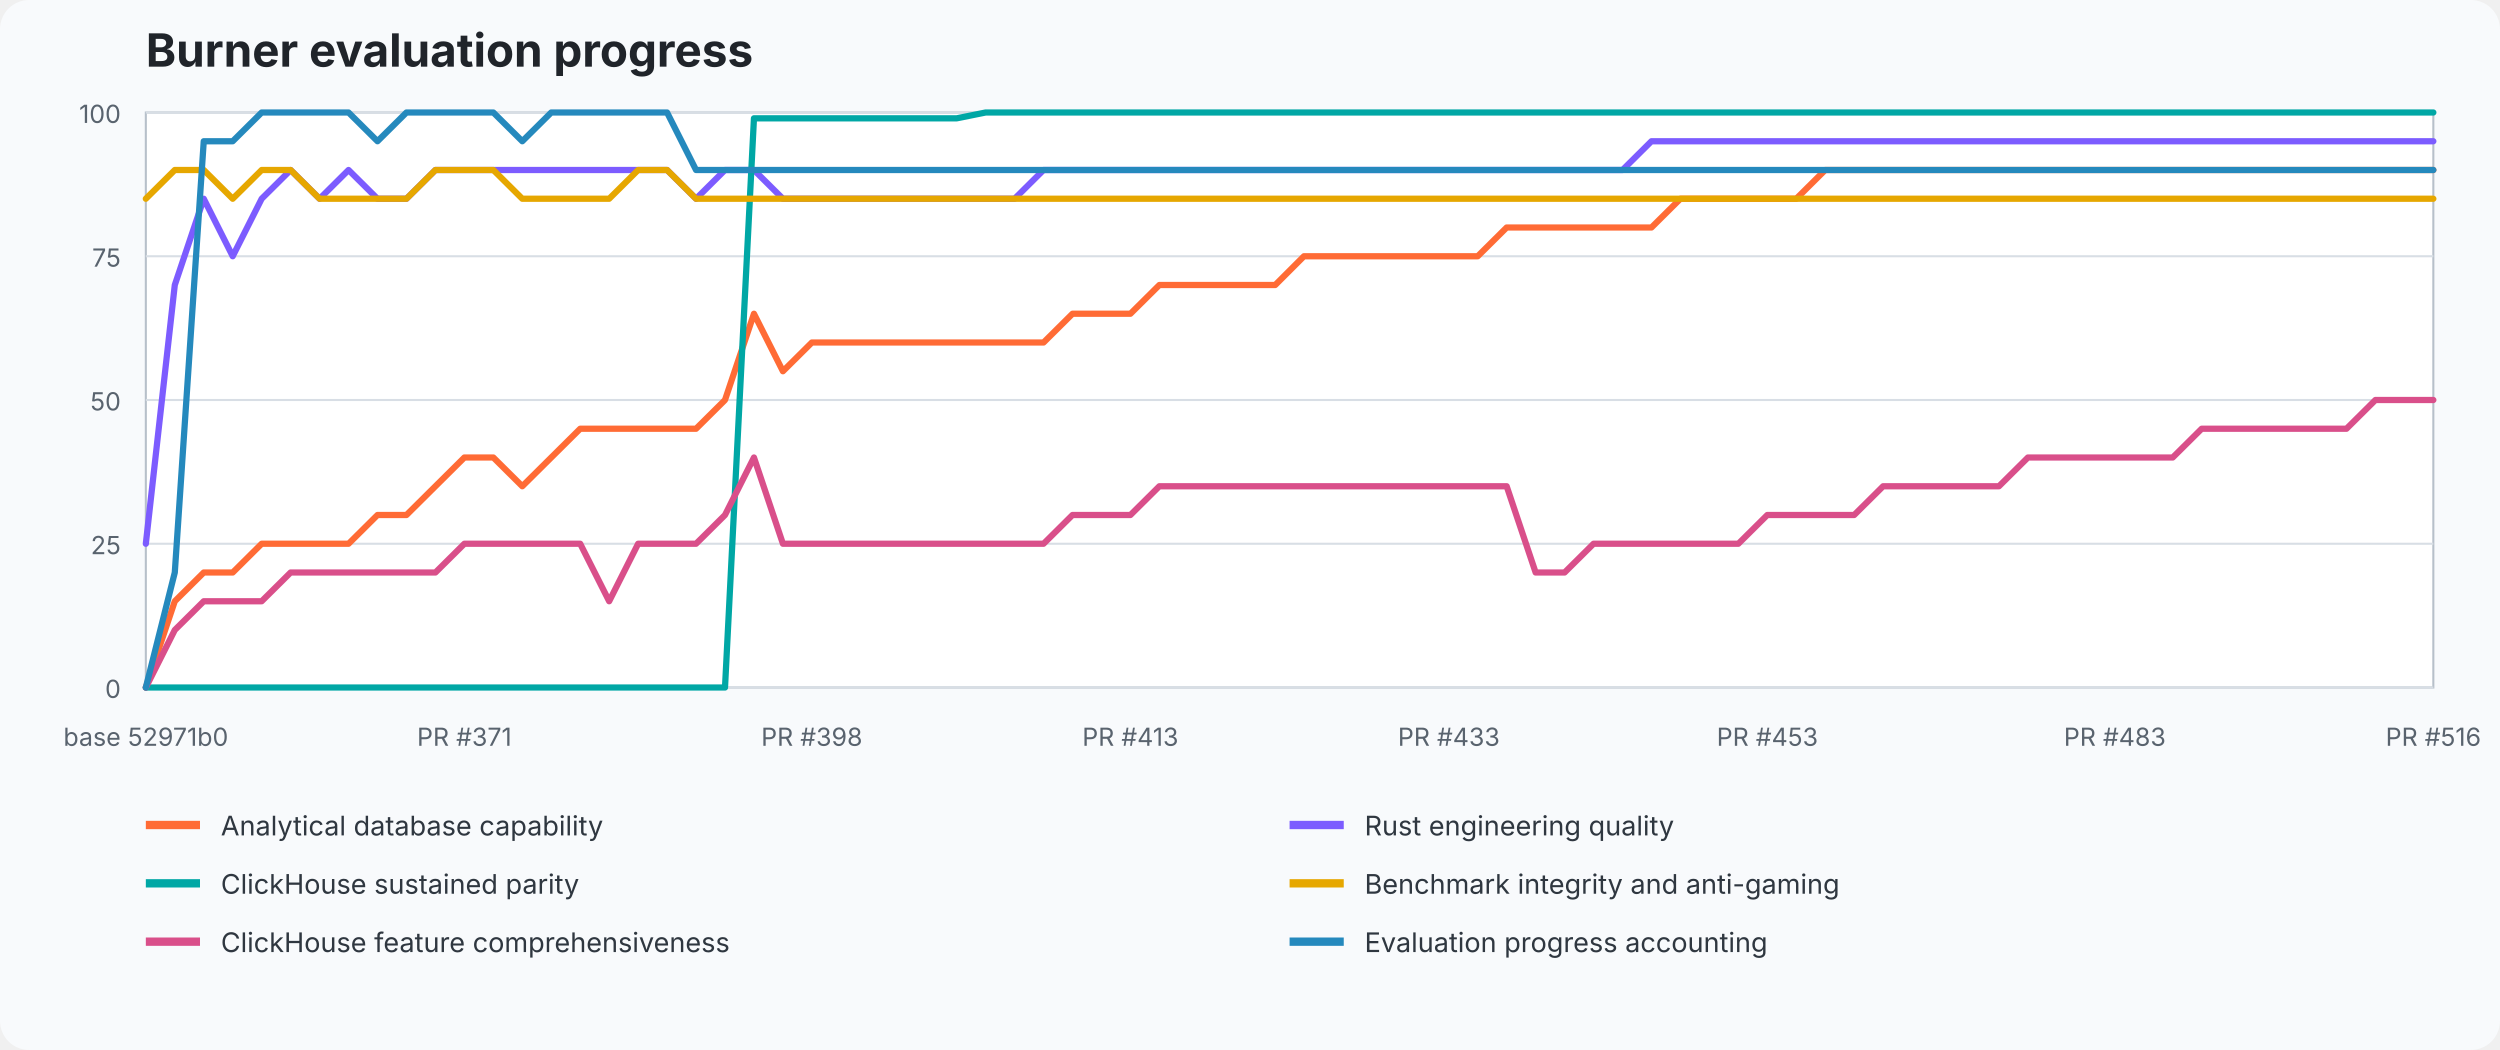
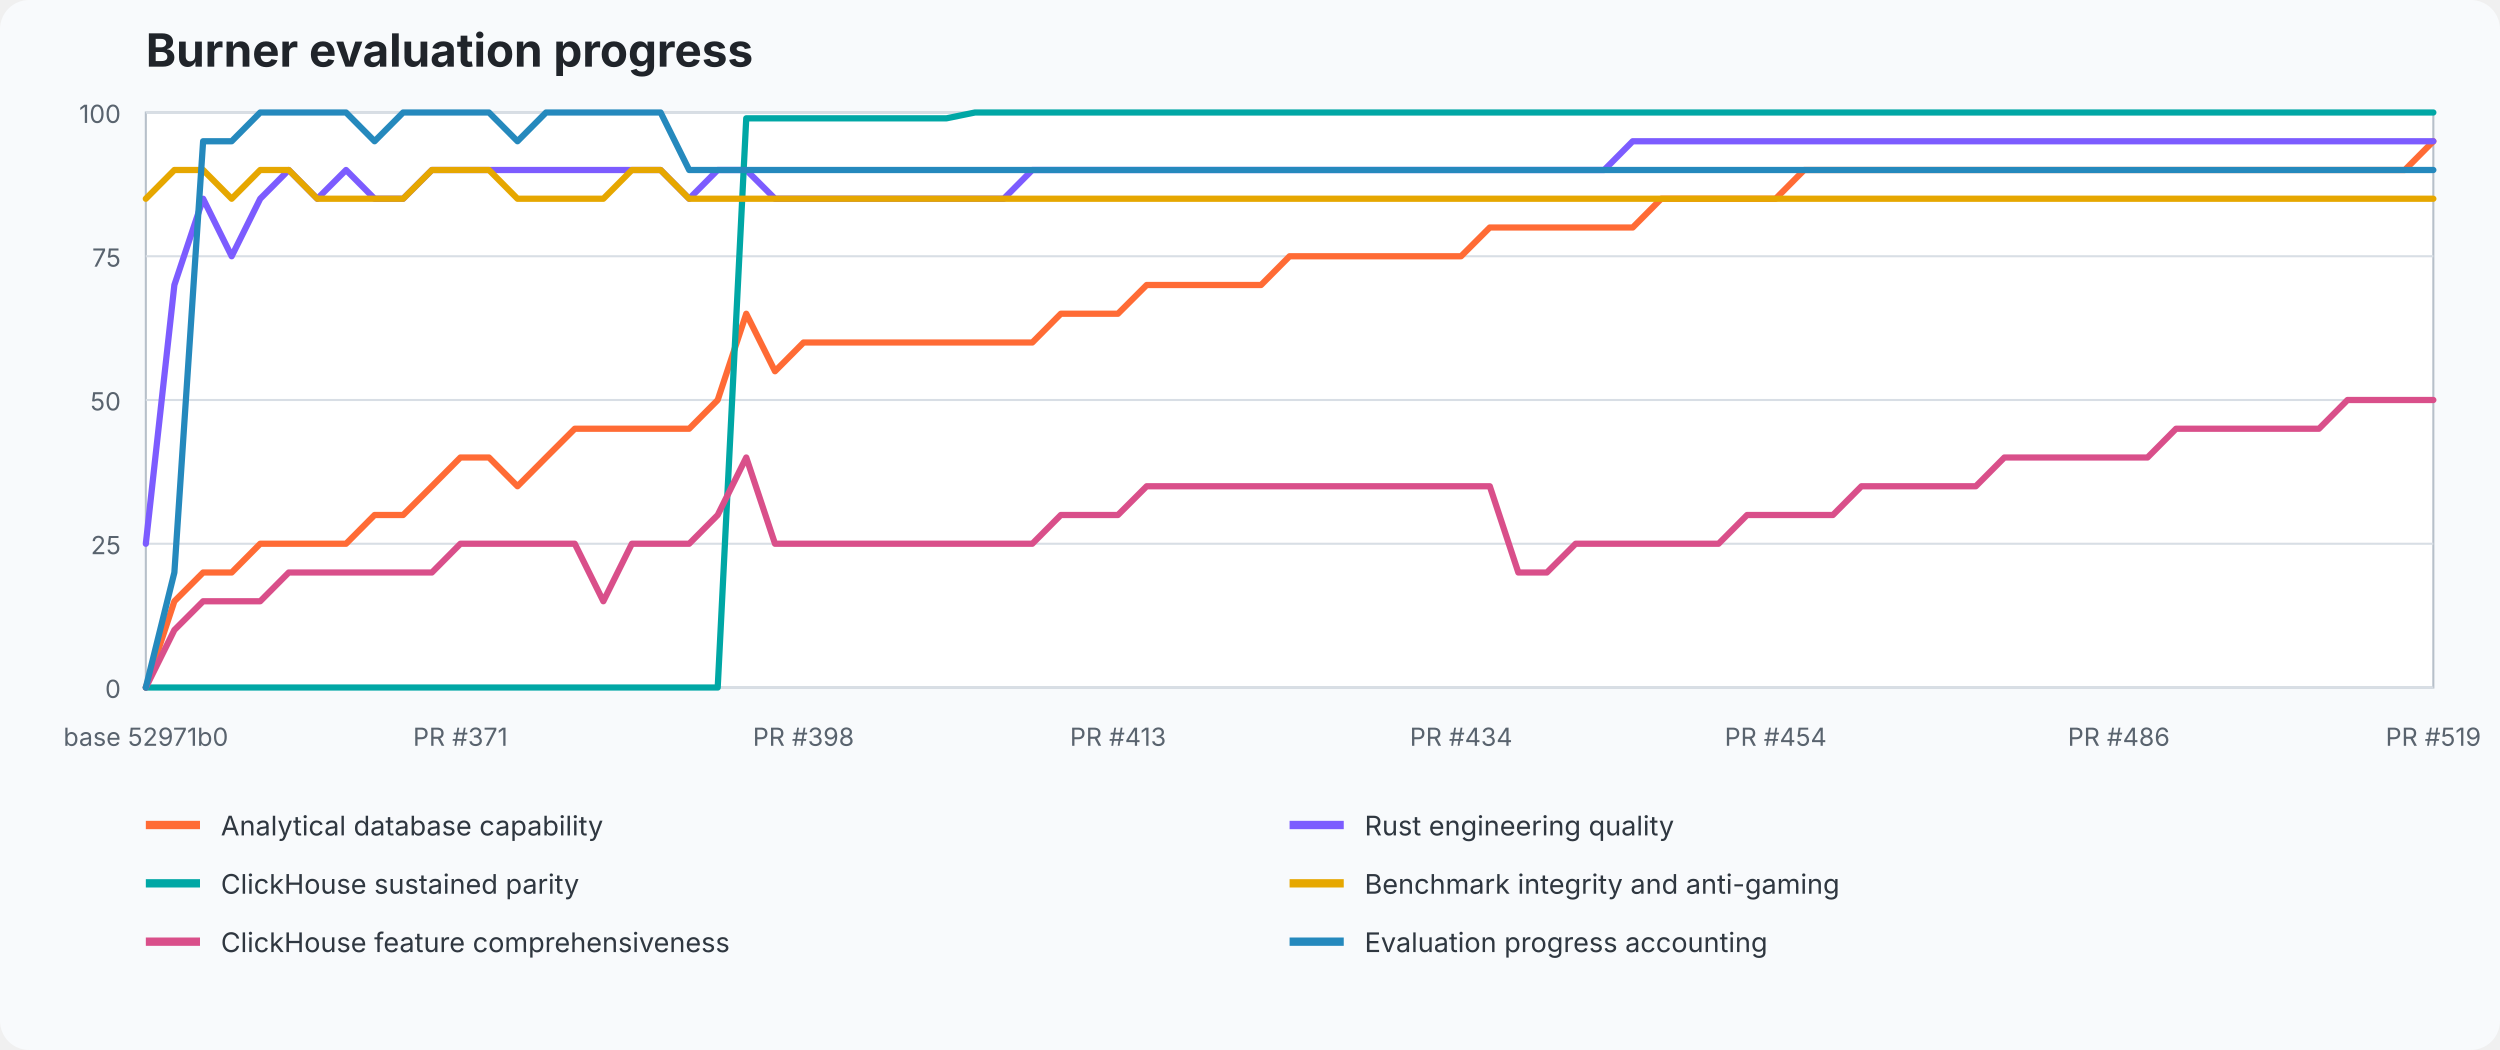
<svg xmlns="http://www.w3.org/2000/svg" width="1200" height="504" viewBox="0 0 1200 504" role="img" aria-labelledby="title desc">
  <style>text{font-family:ui-sans-serif,system-ui,-apple-system,BlinkMacSystemFont,"Segoe UI",sans-serif}.title{font-size:22px;font-weight:700;fill:#20242a}.axis{font-size:12px;fill:#59636e}.legend{font-size:13px;fill:#2f3740}.grid{stroke:#d8dee5;stroke-width:1}.plot{fill:#fff;stroke:#b7c0ca}</style>
  <rect width="100%" height="100%" fill="#f8fafc" rx="14" />
  <text x="70" y="32" class="title">Burner evaluation progress</text>
  <rect x="70" y="54" width="1098" height="276" class="plot" />
  <line x1="70" y1="330" x2="1168" y2="330" class="grid" />
  <text x="58" y="335" text-anchor="end" class="axis">0</text>
  <line x1="70" y1="261" x2="1168" y2="261" class="grid" />
  <text x="58" y="266" text-anchor="end" class="axis">25</text>
  <line x1="70" y1="192" x2="1168" y2="192" class="grid" />
  <text x="58" y="197" text-anchor="end" class="axis">50</text>
  <line x1="70" y1="123" x2="1168" y2="123" class="grid" />
  <text x="58" y="128" text-anchor="end" class="axis">75</text>
  <line x1="70" y1="54" x2="1168" y2="54" class="grid" />
  <text x="58" y="59" text-anchor="end" class="axis">100</text>
-   <polyline points="70.0,330.0 83.9,288.6 97.8,274.8 111.7,274.8 125.6,261.0 139.5,261.0 153.4,261.0 167.3,261.0 181.2,247.2 195.1,247.2 209.0,233.4 222.9,219.6 236.8,219.6 250.7,233.4 264.6,219.6 278.5,205.8 292.4,205.8 306.3,205.8 320.2,205.8 334.1,205.8 348.0,192.0 361.9,150.6 375.8,178.2 389.7,164.4 403.6,164.4 417.5,164.4 431.4,164.4 445.3,164.4 459.2,164.4 473.1,164.4 487.0,164.4 500.9,164.4 514.8,150.6 528.7,150.6 542.6,150.6 556.5,136.8 570.4,136.8 584.3,136.8 598.2,136.8 612.1,136.8 625.9,123.0 639.8,123.0 653.7,123.0 667.6,123.0 681.5,123.0 695.4,123.0 709.3,123.0 723.2,109.2 737.1,109.2 751.0,109.2 764.9,109.2 778.8,109.2 792.7,109.2 806.6,95.4 820.5,95.4 834.4,95.4 848.3,95.4 862.2,95.4 876.1,81.6 890.0,81.6 903.9,81.6 917.8,81.6 931.7,81.6 945.6,81.6 959.5,81.6 973.4,81.6 987.3,81.6 1001.2,81.6 1015.1,81.6 1029.0,81.6 1042.9,81.6 1056.8,81.6 1070.7,81.6 1084.6,81.6 1098.5,81.6 1112.4,81.6 1126.3,81.6 1140.2,81.6 1154.1,81.6 1168.0,81.6" fill="none" stroke="#ff6b35" stroke-width="3" stroke-linejoin="round" stroke-linecap="round" />
-   <polyline points="70.0,261.0 83.9,136.8 97.8,95.4 111.7,123.0 125.6,95.4 139.5,81.6 153.4,95.4 167.3,81.6 181.2,95.4 195.1,95.4 209.0,81.6 222.9,81.6 236.8,81.6 250.7,81.6 264.6,81.6 278.5,81.6 292.4,81.6 306.3,81.6 320.2,81.6 334.1,95.4 348.0,81.6 361.9,81.6 375.8,95.4 389.7,95.4 403.6,95.4 417.5,95.4 431.4,95.4 445.3,95.4 459.2,95.4 473.1,95.4 487.0,95.4 500.9,81.6 514.8,81.6 528.7,81.6 542.6,81.6 556.5,81.6 570.4,81.6 584.3,81.6 598.2,81.6 612.1,81.6 625.9,81.6 639.8,81.6 653.7,81.6 667.6,81.6 681.5,81.6 695.4,81.6 709.3,81.6 723.2,81.6 737.1,81.6 751.0,81.6 764.9,81.6 778.8,81.6 792.7,67.8 806.6,67.8 820.5,67.8 834.4,67.8 848.3,67.8 862.2,67.8 876.1,67.8 890.0,67.8 903.9,67.8 917.8,67.8 931.7,67.8 945.6,67.8 959.5,67.8 973.4,67.8 987.3,67.8 1001.2,67.8 1015.1,67.8 1029.0,67.8 1042.9,67.8 1056.8,67.8 1070.7,67.8 1084.6,67.8 1098.5,67.8 1112.4,67.8 1126.3,67.8 1140.2,67.8 1154.1,67.8 1168.0,67.8" fill="none" stroke="#7c5cff" stroke-width="3" stroke-linejoin="round" stroke-linecap="round" />
-   <polyline points="70.0,330.0 83.9,330.0 97.8,330.0 111.7,330.0 125.6,330.0 139.5,330.0 153.4,330.0 167.3,330.0 181.2,330.0 195.1,330.0 209.0,330.0 222.9,330.0 236.8,330.0 250.7,330.0 264.6,330.0 278.5,330.0 292.4,330.0 306.3,330.0 320.2,330.0 334.1,330.0 348.0,330.0 361.9,56.8 375.8,56.8 389.7,56.8 403.6,56.8 417.5,56.8 431.4,56.8 445.3,56.8 459.2,56.8 473.1,54.0 487.0,54.0 500.9,54.0 514.8,54.0 528.7,54.0 542.6,54.0 556.5,54.0 570.4,54.0 584.3,54.0 598.2,54.0 612.1,54.0 625.9,54.0 639.8,54.0 653.7,54.0 667.6,54.0 681.5,54.0 695.4,54.0 709.3,54.0 723.2,54.0 737.1,54.0 751.0,54.0 764.9,54.0 778.8,54.0 792.7,54.0 806.6,54.0 820.5,54.0 834.4,54.0 848.3,54.0 862.2,54.0 876.1,54.0 890.0,54.0 903.9,54.0 917.8,54.0 931.7,54.0 945.6,54.0 959.5,54.0 973.4,54.0 987.3,54.0 1001.2,54.0 1015.1,54.0 1029.0,54.0 1042.9,54.0 1056.8,54.0 1070.7,54.0 1084.6,54.0 1098.5,54.0 1112.4,54.0 1126.3,54.0 1140.2,54.0 1154.1,54.0 1168.0,54.0" fill="none" stroke="#00a7a5" stroke-width="3" stroke-linejoin="round" stroke-linecap="round" />
-   <polyline points="70.0,95.4 83.9,81.6 97.8,81.6 111.7,95.4 125.6,81.6 139.5,81.6 153.4,95.4 167.3,95.4 181.2,95.4 195.1,95.4 209.0,81.6 222.9,81.6 236.8,81.6 250.7,95.4 264.6,95.4 278.5,95.4 292.4,95.4 306.3,81.6 320.2,81.6 334.1,95.4 348.0,95.4 361.9,95.4 375.8,95.4 389.7,95.4 403.6,95.4 417.5,95.4 431.4,95.4 445.3,95.4 459.2,95.4 473.1,95.4 487.0,95.4 500.9,95.4 514.8,95.4 528.7,95.4 542.6,95.4 556.5,95.4 570.4,95.4 584.3,95.4 598.2,95.4 612.1,95.4 625.9,95.4 639.8,95.4 653.7,95.4 667.6,95.4 681.5,95.4 695.4,95.4 709.3,95.4 723.2,95.4 737.1,95.4 751.0,95.4 764.9,95.4 778.8,95.4 792.7,95.4 806.6,95.4 820.5,95.4 834.4,95.4 848.3,95.4 862.2,95.4 876.1,95.4 890.0,95.4 903.9,95.4 917.8,95.4 931.7,95.4 945.6,95.4 959.5,95.4 973.4,95.4 987.3,95.4 1001.2,95.4 1015.1,95.4 1029.0,95.4 1042.9,95.4 1056.8,95.4 1070.7,95.4 1084.6,95.4 1098.5,95.4 1112.4,95.4 1126.3,95.4 1140.2,95.4 1154.1,95.4 1168.0,95.4" fill="none" stroke="#e6a700" stroke-width="3" stroke-linejoin="round" stroke-linecap="round" />
-   <polyline points="70.0,330.0 83.9,302.4 97.8,288.6 111.7,288.6 125.6,288.6 139.5,274.8 153.4,274.8 167.3,274.8 181.2,274.8 195.1,274.8 209.0,274.8 222.9,261.0 236.8,261.0 250.7,261.0 264.6,261.0 278.5,261.0 292.4,288.6 306.3,261.0 320.2,261.0 334.1,261.0 348.0,247.2 361.9,219.6 375.8,261.0 389.7,261.0 403.6,261.0 417.5,261.0 431.4,261.0 445.3,261.0 459.2,261.0 473.1,261.0 487.0,261.0 500.9,261.0 514.8,247.2 528.7,247.2 542.6,247.2 556.5,233.4 570.4,233.4 584.3,233.4 598.2,233.4 612.1,233.4 625.9,233.4 639.8,233.4 653.7,233.4 667.6,233.4 681.5,233.4 695.4,233.4 709.3,233.4 723.2,233.4 737.1,274.8 751.0,274.8 764.9,261.0 778.8,261.0 792.7,261.0 806.6,261.0 820.5,261.0 834.4,261.0 848.3,247.2 862.2,247.2 876.1,247.2 890.0,247.2 903.9,233.4 917.8,233.4 931.7,233.4 945.6,233.4 959.5,233.4 973.4,219.6 987.3,219.6 1001.2,219.6 1015.1,219.6 1029.0,219.6 1042.9,219.6 1056.8,205.8 1070.7,205.8 1084.6,205.8 1098.5,205.8 1112.4,205.8 1126.3,205.8 1140.2,192.0 1154.1,192.0 1168.0,192.0" fill="none" stroke="#d94f8a" stroke-width="3" stroke-linejoin="round" stroke-linecap="round" />
-   <polyline points="70.0,330.0 83.9,274.8 97.8,67.8 111.7,67.8 125.6,54.0 139.5,54.0 153.4,54.0 167.3,54.0 181.2,67.8 195.1,54.0 209.0,54.0 222.9,54.0 236.8,54.0 250.7,67.8 264.6,54.0 278.5,54.0 292.4,54.0 306.3,54.0 320.2,54.0 334.1,81.6 348.0,81.6 361.9,81.6 375.8,81.6 389.7,81.6 403.6,81.6 417.5,81.6 431.4,81.6 445.3,81.6 459.2,81.6 473.1,81.6 487.0,81.6 500.9,81.6 514.8,81.6 528.7,81.6 542.6,81.6 556.5,81.6 570.4,81.6 584.3,81.6 598.2,81.6 612.1,81.6 625.9,81.6 639.8,81.6 653.7,81.6 667.6,81.6 681.5,81.6 695.4,81.6 709.3,81.6 723.2,81.6 737.1,81.6 751.0,81.6 764.9,81.6 778.8,81.6 792.7,81.6 806.6,81.6 820.5,81.6 834.4,81.6 848.3,81.6 862.2,81.6 876.1,81.6 890.0,81.6 903.9,81.6 917.8,81.6 931.7,81.6 945.6,81.6 959.5,81.6 973.4,81.6 987.3,81.6 1001.2,81.6 1015.1,81.6 1029.0,81.6 1042.9,81.6 1056.8,81.6 1070.7,81.6 1084.6,81.6 1098.5,81.6 1112.4,81.6 1126.3,81.6 1140.2,81.6 1154.1,81.6 1168.0,81.6" fill="none" stroke="#2589bd" stroke-width="3" stroke-linejoin="round" stroke-linecap="round" />
+   <polyline points="70.0,330.0 83.7,288.6 97.5,274.8 111.2,274.8 124.9,261.0 138.6,261.0 152.3,261.0 166.1,261.0 179.8,247.2 193.5,247.2 207.3,233.4 221.0,219.6 234.7,219.6 248.4,233.4 262.1,219.6 275.9,205.8 289.6,205.8 303.3,205.8 317.1,205.8 330.8,205.8 344.5,192.0 358.2,150.6 372.0,178.2 385.7,164.4 399.4,164.4 413.1,164.4 426.9,164.4 440.6,164.4 454.3,164.4 468.0,164.4 481.8,164.4 495.5,164.4 509.2,150.6 522.9,150.6 536.6,150.6 550.4,136.8 564.1,136.8 577.8,136.8 591.5,136.8 605.3,136.8 619.0,123.0 632.7,123.0 646.5,123.0 660.2,123.0 673.9,123.0 687.6,123.0 701.3,123.0 715.1,109.2 728.8,109.2 742.5,109.2 756.3,109.2 770.0,109.2 783.7,109.2 797.4,95.4 811.2,95.4 824.9,95.4 838.6,95.4 852.3,95.4 866.0,81.6 879.8,81.6 893.5,81.6 907.2,81.6 921.0,81.6 934.7,81.6 948.4,81.6 962.1,81.6 975.8,81.6 989.6,81.6 1003.3,81.6 1017.0,81.6 1030.8,81.6 1044.5,81.6 1058.2,81.6 1071.9,81.6 1085.7,81.6 1099.4,81.6 1113.1,81.6 1126.8,81.6 1140.5,81.6 1154.3,81.6 1168.0,67.8" fill="none" stroke="#ff6b35" stroke-width="3" stroke-linejoin="round" stroke-linecap="round" />
+   <polyline points="70.0,261.0 83.7,136.8 97.5,95.4 111.2,123.0 124.9,95.4 138.6,81.6 152.3,95.4 166.1,81.6 179.8,95.4 193.5,95.4 207.3,81.6 221.0,81.6 234.7,81.6 248.4,81.6 262.1,81.6 275.9,81.6 289.6,81.6 303.3,81.6 317.1,81.6 330.8,95.4 344.5,81.6 358.2,81.6 372.0,95.4 385.7,95.4 399.4,95.4 413.1,95.4 426.9,95.4 440.6,95.4 454.3,95.4 468.0,95.4 481.8,95.4 495.5,81.6 509.2,81.6 522.9,81.6 536.6,81.6 550.4,81.6 564.1,81.6 577.8,81.6 591.5,81.6 605.3,81.6 619.0,81.6 632.7,81.6 646.5,81.6 660.2,81.6 673.9,81.6 687.6,81.6 701.3,81.6 715.1,81.6 728.8,81.6 742.5,81.6 756.3,81.6 770.0,81.6 783.7,67.8 797.4,67.8 811.2,67.8 824.9,67.8 838.6,67.8 852.3,67.8 866.0,67.8 879.8,67.8 893.5,67.8 907.2,67.8 921.0,67.8 934.7,67.8 948.4,67.8 962.1,67.8 975.8,67.8 989.6,67.8 1003.3,67.8 1017.0,67.8 1030.8,67.8 1044.5,67.8 1058.2,67.8 1071.9,67.8 1085.7,67.8 1099.4,67.8 1113.1,67.8 1126.8,67.8 1140.5,67.8 1154.3,67.8 1168.0,67.8" fill="none" stroke="#7c5cff" stroke-width="3" stroke-linejoin="round" stroke-linecap="round" />
+   <polyline points="70.0,330.0 83.7,330.0 97.5,330.0 111.2,330.0 124.9,330.0 138.6,330.0 152.3,330.0 166.1,330.0 179.8,330.0 193.5,330.0 207.3,330.0 221.0,330.0 234.7,330.0 248.4,330.0 262.1,330.0 275.9,330.0 289.6,330.0 303.3,330.0 317.1,330.0 330.8,330.0 344.5,330.0 358.2,56.8 372.0,56.8 385.7,56.8 399.4,56.8 413.1,56.8 426.9,56.8 440.6,56.8 454.3,56.8 468.0,54.0 481.8,54.0 495.5,54.0 509.2,54.0 522.9,54.0 536.6,54.0 550.4,54.0 564.1,54.0 577.8,54.0 591.5,54.0 605.3,54.0 619.0,54.0 632.7,54.0 646.5,54.0 660.2,54.0 673.9,54.0 687.6,54.0 701.3,54.0 715.1,54.0 728.8,54.0 742.5,54.0 756.3,54.0 770.0,54.0 783.7,54.0 797.4,54.0 811.2,54.0 824.9,54.0 838.6,54.0 852.3,54.0 866.0,54.0 879.8,54.0 893.5,54.0 907.2,54.0 921.0,54.0 934.7,54.0 948.4,54.0 962.1,54.0 975.8,54.0 989.6,54.0 1003.3,54.0 1017.0,54.0 1030.8,54.0 1044.5,54.0 1058.2,54.0 1071.9,54.0 1085.7,54.0 1099.4,54.0 1113.1,54.0 1126.8,54.0 1140.5,54.0 1154.3,54.0 1168.0,54.0" fill="none" stroke="#00a7a5" stroke-width="3" stroke-linejoin="round" stroke-linecap="round" />
+   <polyline points="70.0,95.4 83.7,81.6 97.5,81.6 111.2,95.4 124.9,81.6 138.6,81.6 152.3,95.4 166.1,95.4 179.8,95.4 193.5,95.4 207.3,81.6 221.0,81.6 234.7,81.6 248.4,95.4 262.1,95.4 275.9,95.4 289.6,95.4 303.3,81.6 317.1,81.6 330.8,95.4 344.5,95.4 358.2,95.4 372.0,95.4 385.7,95.4 399.4,95.4 413.1,95.4 426.9,95.4 440.6,95.4 454.3,95.4 468.0,95.4 481.8,95.4 495.5,95.4 509.2,95.4 522.9,95.4 536.6,95.4 550.4,95.4 564.1,95.4 577.8,95.4 591.5,95.4 605.3,95.4 619.0,95.4 632.7,95.4 646.5,95.4 660.2,95.4 673.9,95.4 687.6,95.4 701.3,95.4 715.1,95.4 728.8,95.4 742.5,95.4 756.3,95.4 770.0,95.4 783.7,95.4 797.4,95.4 811.2,95.4 824.9,95.4 838.6,95.4 852.3,95.4 866.0,95.4 879.8,95.4 893.5,95.4 907.2,95.4 921.0,95.4 934.7,95.4 948.4,95.4 962.1,95.4 975.8,95.4 989.6,95.4 1003.3,95.4 1017.0,95.4 1030.8,95.4 1044.5,95.4 1058.2,95.4 1071.9,95.4 1085.7,95.4 1099.4,95.4 1113.1,95.4 1126.8,95.4 1140.5,95.4 1154.3,95.4 1168.0,95.4" fill="none" stroke="#e6a700" stroke-width="3" stroke-linejoin="round" stroke-linecap="round" />
+   <polyline points="70.0,330.0 83.7,302.4 97.5,288.6 111.2,288.6 124.9,288.6 138.6,274.8 152.3,274.8 166.1,274.8 179.8,274.8 193.5,274.8 207.3,274.8 221.0,261.0 234.7,261.0 248.4,261.0 262.1,261.0 275.9,261.0 289.6,288.6 303.3,261.0 317.1,261.0 330.8,261.0 344.5,247.2 358.2,219.6 372.0,261.0 385.7,261.0 399.4,261.0 413.1,261.0 426.9,261.0 440.6,261.0 454.3,261.0 468.0,261.0 481.8,261.0 495.5,261.0 509.2,247.2 522.9,247.2 536.6,247.2 550.4,233.4 564.1,233.4 577.8,233.4 591.5,233.4 605.3,233.4 619.0,233.4 632.7,233.4 646.5,233.4 660.2,233.4 673.9,233.4 687.6,233.4 701.3,233.4 715.1,233.4 728.8,274.8 742.5,274.8 756.3,261.0 770.0,261.0 783.7,261.0 797.4,261.0 811.2,261.0 824.9,261.0 838.6,247.2 852.3,247.2 866.0,247.2 879.8,247.2 893.5,233.4 907.2,233.4 921.0,233.4 934.7,233.4 948.4,233.4 962.1,219.6 975.8,219.6 989.6,219.6 1003.3,219.6 1017.0,219.6 1030.8,219.6 1044.5,205.8 1058.2,205.8 1071.9,205.8 1085.7,205.8 1099.4,205.8 1113.1,205.8 1126.8,192.0 1140.5,192.0 1154.3,192.0 1168.0,192.0" fill="none" stroke="#d94f8a" stroke-width="3" stroke-linejoin="round" stroke-linecap="round" />
+   <polyline points="70.0,330.0 83.7,274.8 97.5,67.8 111.2,67.8 124.9,54.0 138.6,54.0 152.3,54.0 166.1,54.0 179.8,67.8 193.5,54.0 207.3,54.0 221.0,54.0 234.7,54.0 248.4,67.8 262.1,54.0 275.9,54.0 289.6,54.0 303.3,54.0 317.1,54.0 330.8,81.6 344.5,81.6 358.2,81.6 372.0,81.6 385.7,81.6 399.4,81.6 413.1,81.6 426.9,81.6 440.6,81.6 454.3,81.6 468.0,81.6 481.8,81.6 495.5,81.6 509.2,81.6 522.9,81.6 536.6,81.6 550.4,81.6 564.1,81.6 577.8,81.6 591.5,81.6 605.3,81.6 619.0,81.6 632.7,81.6 646.5,81.6 660.2,81.6 673.9,81.6 687.6,81.6 701.3,81.6 715.1,81.6 728.8,81.6 742.5,81.6 756.3,81.6 770.0,81.6 783.7,81.6 797.4,81.6 811.2,81.6 824.9,81.6 838.6,81.6 852.3,81.6 866.0,81.6 879.8,81.6 893.5,81.6 907.2,81.6 921.0,81.6 934.7,81.6 948.4,81.6 962.1,81.6 975.8,81.6 989.6,81.6 1003.3,81.6 1017.0,81.6 1030.8,81.6 1044.5,81.6 1058.2,81.6 1071.9,81.6 1085.7,81.6 1099.4,81.6 1113.1,81.6 1126.8,81.6 1140.5,81.6 1154.3,81.6 1168.0,81.6" fill="none" stroke="#2589bd" stroke-width="3" stroke-linejoin="round" stroke-linecap="round" />
  <text x="70" y="358" text-anchor="middle" class="axis">base 52971b0</text>
-   <text x="222.886" y="358" text-anchor="middle" class="axis">PR #371</text>
-   <text x="389.671" y="358" text-anchor="middle" class="axis">PR #398</text>
-   <text x="542.557" y="358" text-anchor="middle" class="axis">PR #413</text>
-   <text x="695.443" y="358" text-anchor="middle" class="axis">PR #433</text>
-   <text x="848.329" y="358" text-anchor="middle" class="axis">PR #453</text>
-   <text x="1015.114" y="358" text-anchor="middle" class="axis">PR #483</text>
-   <text x="1168" y="358" text-anchor="middle" class="axis">PR #516</text>
+   <text x="220.975" y="358" text-anchor="middle" class="axis">PR #371</text>
+   <text x="385.675" y="358" text-anchor="middle" class="axis">PR #398</text>
+   <text x="536.65" y="358" text-anchor="middle" class="axis">PR #413</text>
+   <text x="701.35" y="358" text-anchor="middle" class="axis">PR #434</text>
+   <text x="852.325" y="358" text-anchor="middle" class="axis">PR #454</text>
+   <text x="1017.025" y="358" text-anchor="middle" class="axis">PR #486</text>
+   <text x="1168" y="358" text-anchor="middle" class="axis">PR #519</text>
  <line x1="70" y1="396" x2="96" y2="396" stroke="#ff6b35" stroke-width="4" />
  <text x="106" y="401" class="legend">Analytical database capability</text>
  <line x1="619" y1="396" x2="645" y2="396" stroke="#7c5cff" stroke-width="4" />
  <text x="655" y="401" class="legend">Rust engineering quality</text>
  <line x1="70" y1="424" x2="96" y2="424" stroke="#00a7a5" stroke-width="4" />
  <text x="106" y="429" class="legend">ClickHouse sustained parity</text>
  <line x1="619" y1="424" x2="645" y2="424" stroke="#e6a700" stroke-width="4" />
  <text x="655" y="429" class="legend">Benchmark integrity and anti-gaming</text>
  <line x1="70" y1="452" x2="96" y2="452" stroke="#d94f8a" stroke-width="4" />
  <text x="106" y="457" class="legend">ClickHouse feature comprehensiveness</text>
  <line x1="619" y1="452" x2="645" y2="452" stroke="#2589bd" stroke-width="4" />
  <text x="655" y="457" class="legend">Evaluation progress accounting</text>
</svg>
